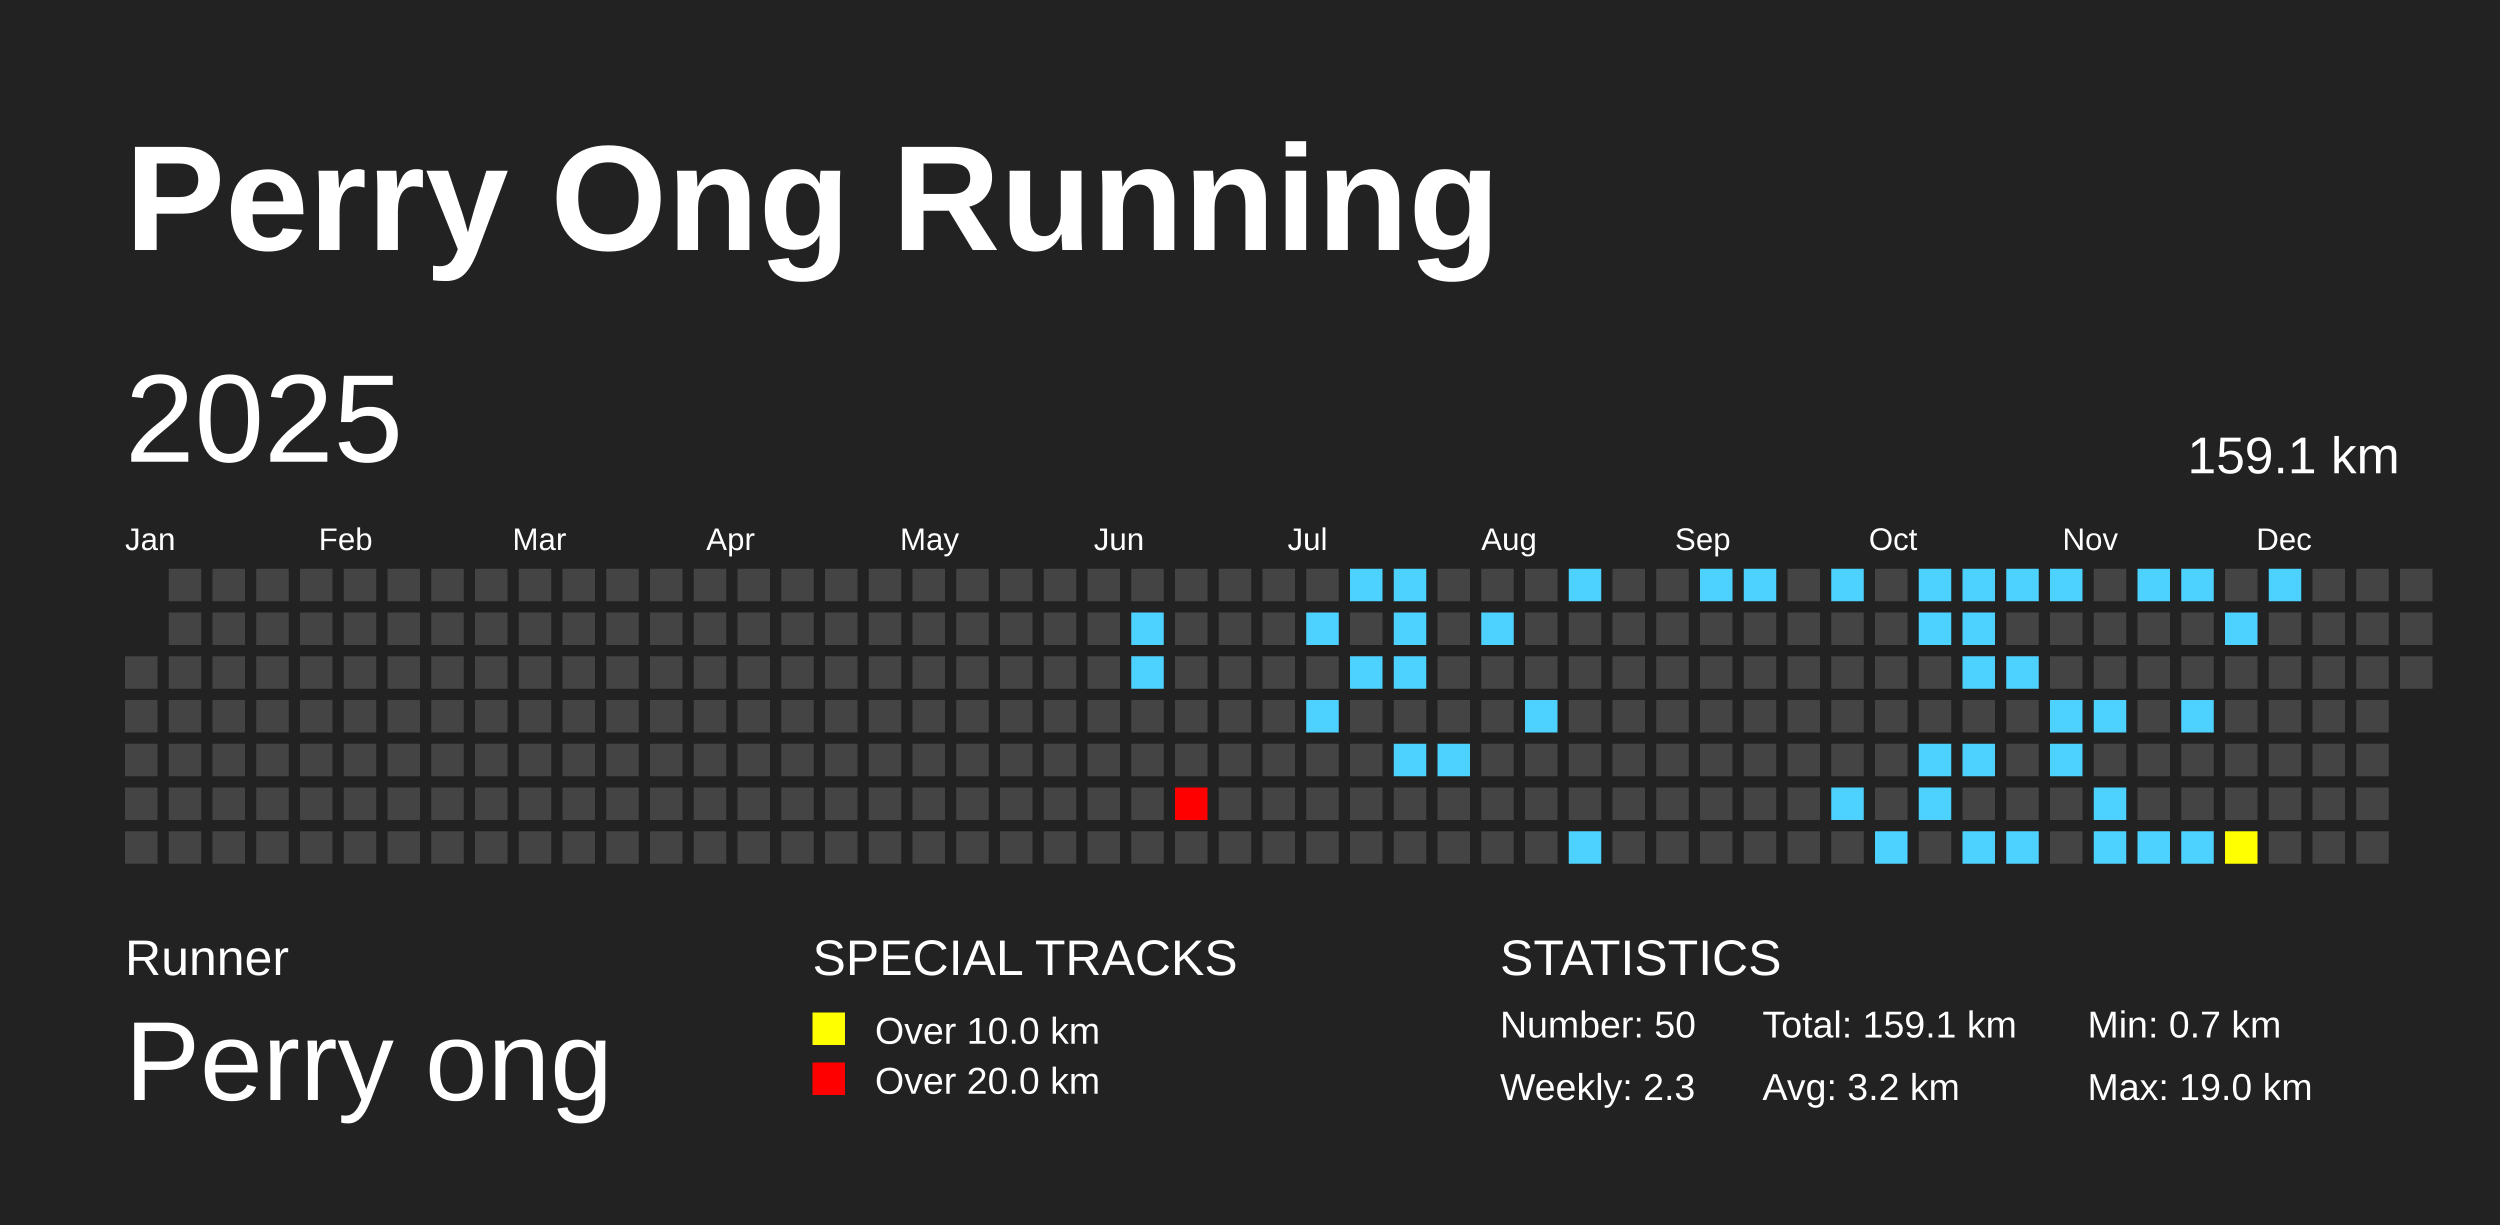
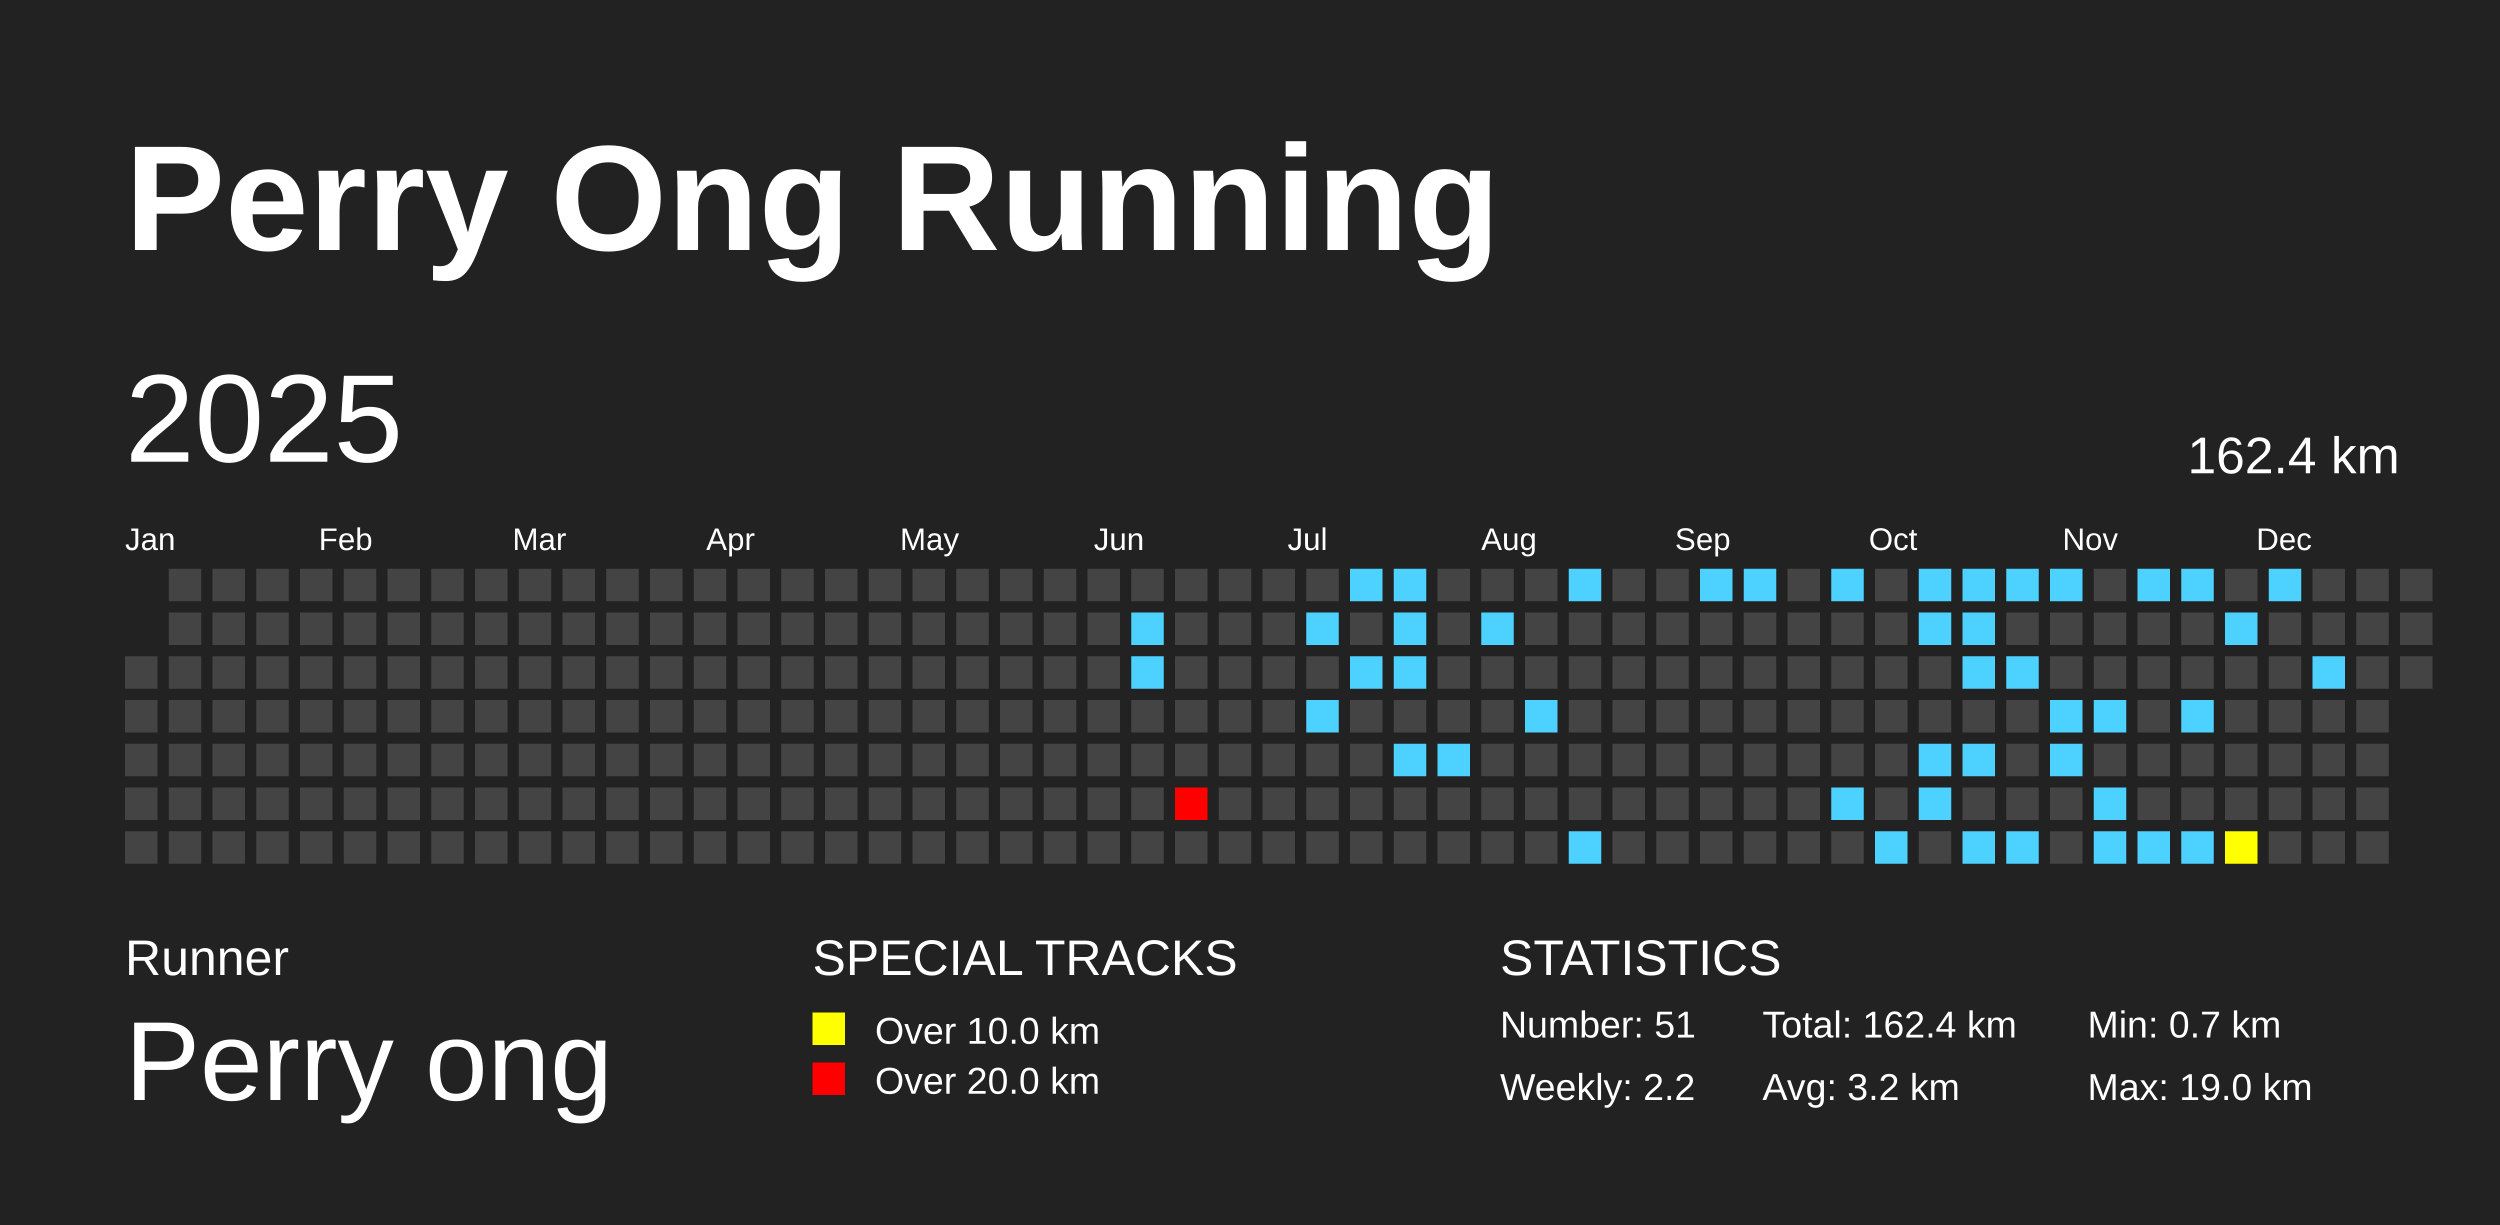
<svg xmlns="http://www.w3.org/2000/svg" baseProfile="full" height="98mm" version="1.1" viewBox="0,0,200,98" width="200mm">
  <defs />
  <rect fill="#222222" height="98" width="200" x="0" y="0" />
  <text fill="#FFFFFF" style="font-size:12px; font-family:Arial; font-weight:bold;" x="10" y="20">Perry Ong Running</text>
  <text fill="#FFFFFF" style="font-size:4px; font-family:Arial" x="10" y="78">Runner</text>
  <text fill="#FFFFFF" style="font-size:9px; font-family:Arial" x="10" y="88">Perry ong</text>
  <text fill="#FFFFFF" style="font-size:4px; font-family:Arial" x="65" y="78">SPECIAL TRACKS</text>
  <rect fill="yellow" height="2.6" width="2.6" x="65" y="81" />
  <text fill="#FFFFFF" style="font-size:3px; font-family:Arial" x="70" y="83.5">Over 10.0 km</text>
  <rect fill="red" height="2.6" width="2.6" x="65" y="85" />
  <text fill="#FFFFFF" style="font-size:3px; font-family:Arial" x="70" y="87.5">Over 20.0 km</text>
  <text fill="#FFFFFF" style="font-size:4px; font-family:Arial" x="120" y="78">STATISTICS</text>
-   <text fill="#FFFFFF" style="font-size:3px; font-family:Arial" x="120" y="83">Number: 50</text>
-   <text fill="#FFFFFF" style="font-size:3px; font-family:Arial" x="120" y="88">Weekly: 2.3</text>
-   <text fill="#FFFFFF" style="font-size:3px; font-family:Arial" x="141" y="83">Total: 159.1 km</text>
+   <text fill="#FFFFFF" style="font-size:3px; font-family:Arial" x="120" y="83">Number: 51</text>
+   <text fill="#FFFFFF" style="font-size:3px; font-family:Arial" x="120" y="88">Weekly: 2.2</text>
+   <text fill="#FFFFFF" style="font-size:3px; font-family:Arial" x="141" y="83">Total: 162.4 km</text>
  <text fill="#FFFFFF" style="font-size:3px; font-family:Arial" x="141" y="88">Avg: 3.2 km</text>
  <text fill="#FFFFFF" style="font-size:3px; font-family:Arial" x="167" y="83">Min: 0.7 km</text>
  <text fill="#FFFFFF" style="font-size:3px; font-family:Arial" x="167" y="88">Max: 19.0 km</text>
  <text dominant-baseline="hanging" fill="#FFFFFF" style="font-size:10.0px; font-family:Arial;" x="10" y="30">2025</text>
-   <text dominant-baseline="hanging" fill="#FFFFFF" style="font-size:4.125px; font-family:Arial;" x="175" y="35">159.1 km</text>
+   <text dominant-baseline="hanging" fill="#FFFFFF" style="font-size:4.125px; font-family:Arial;" x="175" y="35">162.4 km</text>
  <text fill="#FFFFFF" style="font-size:2.5px; font-family:Arial" x="10.0" y="44">Jan</text>
  <text fill="#FFFFFF" style="font-size:2.5px; font-family:Arial" x="25.5" y="44">Feb</text>
  <text fill="#FFFFFF" style="font-size:2.5px; font-family:Arial" x="41.0" y="44">Mar</text>
  <text fill="#FFFFFF" style="font-size:2.5px; font-family:Arial" x="56.5" y="44">Apr</text>
  <text fill="#FFFFFF" style="font-size:2.5px; font-family:Arial" x="72.0" y="44">May</text>
  <text fill="#FFFFFF" style="font-size:2.5px; font-family:Arial" x="87.5" y="44">Jun</text>
  <text fill="#FFFFFF" style="font-size:2.5px; font-family:Arial" x="103.0" y="44">Jul</text>
  <text fill="#FFFFFF" style="font-size:2.5px; font-family:Arial" x="118.5" y="44">Aug</text>
  <text fill="#FFFFFF" style="font-size:2.5px; font-family:Arial" x="134.0" y="44">Sep</text>
  <text fill="#FFFFFF" style="font-size:2.5px; font-family:Arial" x="149.5" y="44">Oct</text>
  <text fill="#FFFFFF" style="font-size:2.5px; font-family:Arial" x="165.0" y="44">Nov</text>
  <text fill="#FFFFFF" style="font-size:2.5px; font-family:Arial" x="180.5" y="44">Dec</text>
  <rect fill="#444444" height="2.6" width="2.6" x="10.0" y="52.5" />
  <rect fill="#444444" height="2.6" width="2.6" x="10.0" y="56.0" />
  <rect fill="#444444" height="2.6" width="2.6" x="10.0" y="59.5" />
  <rect fill="#444444" height="2.6" width="2.6" x="10.0" y="63.0" />
  <rect fill="#444444" height="2.6" width="2.6" x="10.0" y="66.5" />
  <rect fill="#444444" height="2.6" width="2.6" x="13.5" y="45.5" />
  <rect fill="#444444" height="2.6" width="2.6" x="13.5" y="49.0" />
  <rect fill="#444444" height="2.6" width="2.6" x="13.5" y="52.5" />
  <rect fill="#444444" height="2.6" width="2.6" x="13.5" y="56.0" />
  <rect fill="#444444" height="2.6" width="2.6" x="13.5" y="59.5" />
  <rect fill="#444444" height="2.6" width="2.6" x="13.5" y="63.0" />
  <rect fill="#444444" height="2.6" width="2.6" x="13.5" y="66.5" />
  <rect fill="#444444" height="2.6" width="2.6" x="17.0" y="45.5" />
  <rect fill="#444444" height="2.6" width="2.6" x="17.0" y="49.0" />
  <rect fill="#444444" height="2.6" width="2.6" x="17.0" y="52.5" />
  <rect fill="#444444" height="2.6" width="2.6" x="17.0" y="56.0" />
  <rect fill="#444444" height="2.6" width="2.6" x="17.0" y="59.5" />
  <rect fill="#444444" height="2.6" width="2.6" x="17.0" y="63.0" />
  <rect fill="#444444" height="2.6" width="2.6" x="17.0" y="66.5" />
  <rect fill="#444444" height="2.6" width="2.6" x="20.5" y="45.5" />
  <rect fill="#444444" height="2.6" width="2.6" x="20.5" y="49.0" />
  <rect fill="#444444" height="2.6" width="2.6" x="20.5" y="52.5" />
  <rect fill="#444444" height="2.6" width="2.6" x="20.5" y="56.0" />
  <rect fill="#444444" height="2.6" width="2.6" x="20.5" y="59.5" />
  <rect fill="#444444" height="2.6" width="2.6" x="20.5" y="63.0" />
  <rect fill="#444444" height="2.6" width="2.6" x="20.5" y="66.5" />
  <rect fill="#444444" height="2.6" width="2.6" x="24.0" y="45.5" />
  <rect fill="#444444" height="2.6" width="2.6" x="24.0" y="49.0" />
  <rect fill="#444444" height="2.6" width="2.6" x="24.0" y="52.5" />
  <rect fill="#444444" height="2.6" width="2.6" x="24.0" y="56.0" />
  <rect fill="#444444" height="2.6" width="2.6" x="24.0" y="59.5" />
  <rect fill="#444444" height="2.6" width="2.6" x="24.0" y="63.0" />
  <rect fill="#444444" height="2.6" width="2.6" x="24.0" y="66.5" />
  <rect fill="#444444" height="2.6" width="2.6" x="27.5" y="45.5" />
  <rect fill="#444444" height="2.6" width="2.6" x="27.5" y="49.0" />
  <rect fill="#444444" height="2.6" width="2.6" x="27.5" y="52.5" />
  <rect fill="#444444" height="2.6" width="2.6" x="27.5" y="56.0" />
  <rect fill="#444444" height="2.6" width="2.6" x="27.5" y="59.5" />
  <rect fill="#444444" height="2.6" width="2.6" x="27.5" y="63.0" />
  <rect fill="#444444" height="2.6" width="2.6" x="27.5" y="66.5" />
  <rect fill="#444444" height="2.6" width="2.6" x="31.0" y="45.5" />
  <rect fill="#444444" height="2.6" width="2.6" x="31.0" y="49.0" />
  <rect fill="#444444" height="2.6" width="2.6" x="31.0" y="52.5" />
  <rect fill="#444444" height="2.6" width="2.6" x="31.0" y="56.0" />
  <rect fill="#444444" height="2.6" width="2.6" x="31.0" y="59.5" />
  <rect fill="#444444" height="2.6" width="2.6" x="31.0" y="63.0" />
  <rect fill="#444444" height="2.6" width="2.6" x="31.0" y="66.5" />
  <rect fill="#444444" height="2.6" width="2.6" x="34.5" y="45.5" />
  <rect fill="#444444" height="2.6" width="2.6" x="34.5" y="49.0" />
  <rect fill="#444444" height="2.6" width="2.6" x="34.5" y="52.5" />
  <rect fill="#444444" height="2.6" width="2.6" x="34.5" y="56.0" />
  <rect fill="#444444" height="2.6" width="2.6" x="34.5" y="59.5" />
  <rect fill="#444444" height="2.6" width="2.6" x="34.5" y="63.0" />
  <rect fill="#444444" height="2.6" width="2.6" x="34.5" y="66.5" />
  <rect fill="#444444" height="2.6" width="2.6" x="38.0" y="45.5" />
  <rect fill="#444444" height="2.6" width="2.6" x="38.0" y="49.0" />
  <rect fill="#444444" height="2.6" width="2.6" x="38.0" y="52.5" />
  <rect fill="#444444" height="2.6" width="2.6" x="38.0" y="56.0" />
  <rect fill="#444444" height="2.6" width="2.6" x="38.0" y="59.5" />
  <rect fill="#444444" height="2.6" width="2.6" x="38.0" y="63.0" />
  <rect fill="#444444" height="2.6" width="2.6" x="38.0" y="66.5" />
  <rect fill="#444444" height="2.6" width="2.6" x="41.5" y="45.5" />
  <rect fill="#444444" height="2.6" width="2.6" x="41.5" y="49.0" />
  <rect fill="#444444" height="2.6" width="2.6" x="41.5" y="52.5" />
  <rect fill="#444444" height="2.6" width="2.6" x="41.5" y="56.0" />
  <rect fill="#444444" height="2.6" width="2.6" x="41.5" y="59.5" />
  <rect fill="#444444" height="2.6" width="2.6" x="41.5" y="63.0" />
  <rect fill="#444444" height="2.6" width="2.6" x="41.5" y="66.5" />
  <rect fill="#444444" height="2.6" width="2.6" x="45.0" y="45.5" />
  <rect fill="#444444" height="2.6" width="2.6" x="45.0" y="49.0" />
  <rect fill="#444444" height="2.6" width="2.6" x="45.0" y="52.5" />
  <rect fill="#444444" height="2.6" width="2.6" x="45.0" y="56.0" />
  <rect fill="#444444" height="2.6" width="2.6" x="45.0" y="59.5" />
  <rect fill="#444444" height="2.6" width="2.6" x="45.0" y="63.0" />
  <rect fill="#444444" height="2.6" width="2.6" x="45.0" y="66.5" />
  <rect fill="#444444" height="2.6" width="2.6" x="48.5" y="45.5" />
  <rect fill="#444444" height="2.6" width="2.6" x="48.5" y="49.0" />
  <rect fill="#444444" height="2.6" width="2.6" x="48.5" y="52.5" />
  <rect fill="#444444" height="2.6" width="2.6" x="48.5" y="56.0" />
  <rect fill="#444444" height="2.6" width="2.6" x="48.5" y="59.5" />
  <rect fill="#444444" height="2.6" width="2.6" x="48.5" y="63.0" />
  <rect fill="#444444" height="2.6" width="2.6" x="48.5" y="66.5" />
  <rect fill="#444444" height="2.6" width="2.6" x="52.0" y="45.5" />
  <rect fill="#444444" height="2.6" width="2.6" x="52.0" y="49.0" />
  <rect fill="#444444" height="2.6" width="2.6" x="52.0" y="52.5" />
  <rect fill="#444444" height="2.6" width="2.6" x="52.0" y="56.0" />
  <rect fill="#444444" height="2.6" width="2.6" x="52.0" y="59.5" />
  <rect fill="#444444" height="2.6" width="2.6" x="52.0" y="63.0" />
  <rect fill="#444444" height="2.6" width="2.6" x="52.0" y="66.5" />
  <rect fill="#444444" height="2.6" width="2.6" x="55.5" y="45.5" />
  <rect fill="#444444" height="2.6" width="2.6" x="55.5" y="49.0" />
  <rect fill="#444444" height="2.6" width="2.6" x="55.5" y="52.5" />
  <rect fill="#444444" height="2.6" width="2.6" x="55.5" y="56.0" />
  <rect fill="#444444" height="2.6" width="2.6" x="55.5" y="59.5" />
  <rect fill="#444444" height="2.6" width="2.6" x="55.5" y="63.0" />
  <rect fill="#444444" height="2.6" width="2.6" x="55.5" y="66.5" />
  <rect fill="#444444" height="2.6" width="2.6" x="59.0" y="45.5" />
  <rect fill="#444444" height="2.6" width="2.6" x="59.0" y="49.0" />
  <rect fill="#444444" height="2.6" width="2.6" x="59.0" y="52.5" />
  <rect fill="#444444" height="2.6" width="2.6" x="59.0" y="56.0" />
  <rect fill="#444444" height="2.6" width="2.6" x="59.0" y="59.5" />
  <rect fill="#444444" height="2.6" width="2.6" x="59.0" y="63.0" />
  <rect fill="#444444" height="2.6" width="2.6" x="59.0" y="66.5" />
  <rect fill="#444444" height="2.6" width="2.6" x="62.5" y="45.5" />
  <rect fill="#444444" height="2.6" width="2.6" x="62.5" y="49.0" />
  <rect fill="#444444" height="2.6" width="2.6" x="62.5" y="52.5" />
  <rect fill="#444444" height="2.6" width="2.6" x="62.5" y="56.0" />
  <rect fill="#444444" height="2.6" width="2.6" x="62.5" y="59.5" />
  <rect fill="#444444" height="2.6" width="2.6" x="62.5" y="63.0" />
  <rect fill="#444444" height="2.6" width="2.6" x="62.5" y="66.5" />
  <rect fill="#444444" height="2.6" width="2.6" x="66.0" y="45.5" />
  <rect fill="#444444" height="2.6" width="2.6" x="66.0" y="49.0" />
  <rect fill="#444444" height="2.6" width="2.6" x="66.0" y="52.5" />
  <rect fill="#444444" height="2.6" width="2.6" x="66.0" y="56.0" />
  <rect fill="#444444" height="2.6" width="2.6" x="66.0" y="59.5" />
  <rect fill="#444444" height="2.6" width="2.6" x="66.0" y="63.0" />
  <rect fill="#444444" height="2.6" width="2.6" x="66.0" y="66.5" />
  <rect fill="#444444" height="2.6" width="2.6" x="69.5" y="45.5" />
  <rect fill="#444444" height="2.6" width="2.6" x="69.5" y="49.0" />
  <rect fill="#444444" height="2.6" width="2.6" x="69.5" y="52.5" />
  <rect fill="#444444" height="2.6" width="2.6" x="69.5" y="56.0" />
  <rect fill="#444444" height="2.6" width="2.6" x="69.5" y="59.5" />
  <rect fill="#444444" height="2.6" width="2.6" x="69.5" y="63.0" />
  <rect fill="#444444" height="2.6" width="2.6" x="69.5" y="66.5" />
  <rect fill="#444444" height="2.6" width="2.6" x="73.0" y="45.5" />
  <rect fill="#444444" height="2.6" width="2.6" x="73.0" y="49.0" />
  <rect fill="#444444" height="2.6" width="2.6" x="73.0" y="52.5" />
  <rect fill="#444444" height="2.6" width="2.6" x="73.0" y="56.0" />
  <rect fill="#444444" height="2.6" width="2.6" x="73.0" y="59.5" />
  <rect fill="#444444" height="2.6" width="2.6" x="73.0" y="63.0" />
  <rect fill="#444444" height="2.6" width="2.6" x="73.0" y="66.5" />
  <rect fill="#444444" height="2.6" width="2.6" x="76.5" y="45.5" />
  <rect fill="#444444" height="2.6" width="2.6" x="76.5" y="49.0" />
  <rect fill="#444444" height="2.6" width="2.6" x="76.5" y="52.5" />
  <rect fill="#444444" height="2.6" width="2.6" x="76.5" y="56.0" />
  <rect fill="#444444" height="2.6" width="2.6" x="76.5" y="59.5" />
  <rect fill="#444444" height="2.6" width="2.6" x="76.5" y="63.0" />
  <rect fill="#444444" height="2.6" width="2.6" x="76.5" y="66.5" />
  <rect fill="#444444" height="2.6" width="2.6" x="80.0" y="45.5" />
  <rect fill="#444444" height="2.6" width="2.6" x="80.0" y="49.0" />
  <rect fill="#444444" height="2.6" width="2.6" x="80.0" y="52.5" />
  <rect fill="#444444" height="2.6" width="2.6" x="80.0" y="56.0" />
  <rect fill="#444444" height="2.6" width="2.6" x="80.0" y="59.5" />
  <rect fill="#444444" height="2.6" width="2.6" x="80.0" y="63.0" />
  <rect fill="#444444" height="2.6" width="2.6" x="80.0" y="66.5" />
  <rect fill="#444444" height="2.6" width="2.6" x="83.5" y="45.5" />
  <rect fill="#444444" height="2.6" width="2.6" x="83.5" y="49.0" />
  <rect fill="#444444" height="2.6" width="2.6" x="83.5" y="52.5" />
  <rect fill="#444444" height="2.6" width="2.6" x="83.5" y="56.0" />
  <rect fill="#444444" height="2.6" width="2.6" x="83.5" y="59.5" />
  <rect fill="#444444" height="2.6" width="2.6" x="83.5" y="63.0" />
  <rect fill="#444444" height="2.6" width="2.6" x="83.5" y="66.5" />
  <rect fill="#444444" height="2.6" width="2.6" x="87.0" y="45.5" />
  <rect fill="#444444" height="2.6" width="2.6" x="87.0" y="49.0" />
  <rect fill="#444444" height="2.6" width="2.6" x="87.0" y="52.5" />
  <rect fill="#444444" height="2.6" width="2.6" x="87.0" y="56.0" />
  <rect fill="#444444" height="2.6" width="2.6" x="87.0" y="59.5" />
  <rect fill="#444444" height="2.6" width="2.6" x="87.0" y="63.0" />
  <rect fill="#444444" height="2.6" width="2.6" x="87.0" y="66.5" />
  <rect fill="#444444" height="2.6" width="2.6" x="90.5" y="45.5" />
  <rect fill="#4DD2FF" height="2.6" width="2.6" x="90.5" y="49.0" />
  <rect fill="#4DD2FF" height="2.6" width="2.6" x="90.5" y="52.5" />
  <rect fill="#444444" height="2.6" width="2.6" x="90.5" y="56.0" />
  <rect fill="#444444" height="2.6" width="2.6" x="90.5" y="59.5" />
  <rect fill="#444444" height="2.6" width="2.6" x="90.5" y="63.0" />
  <rect fill="#444444" height="2.6" width="2.6" x="90.5" y="66.5" />
  <rect fill="#444444" height="2.6" width="2.6" x="94.0" y="45.5" />
  <rect fill="#444444" height="2.6" width="2.6" x="94.0" y="49.0" />
  <rect fill="#444444" height="2.6" width="2.6" x="94.0" y="52.5" />
  <rect fill="#444444" height="2.6" width="2.6" x="94.0" y="56.0" />
  <rect fill="#444444" height="2.6" width="2.6" x="94.0" y="59.5" />
  <rect fill="red" height="2.6" width="2.6" x="94.0" y="63.0" />
  <rect fill="#444444" height="2.6" width="2.6" x="94.0" y="66.5" />
  <rect fill="#444444" height="2.6" width="2.6" x="97.5" y="45.5" />
  <rect fill="#444444" height="2.6" width="2.6" x="97.5" y="49.0" />
  <rect fill="#444444" height="2.6" width="2.6" x="97.5" y="52.5" />
  <rect fill="#444444" height="2.6" width="2.6" x="97.5" y="56.0" />
  <rect fill="#444444" height="2.6" width="2.6" x="97.5" y="59.5" />
  <rect fill="#444444" height="2.6" width="2.6" x="97.5" y="63.0" />
  <rect fill="#444444" height="2.6" width="2.6" x="97.5" y="66.5" />
  <rect fill="#444444" height="2.6" width="2.6" x="101.0" y="45.5" />
  <rect fill="#444444" height="2.6" width="2.6" x="101.0" y="49.0" />
  <rect fill="#444444" height="2.6" width="2.6" x="101.0" y="52.5" />
  <rect fill="#444444" height="2.6" width="2.6" x="101.0" y="56.0" />
  <rect fill="#444444" height="2.6" width="2.6" x="101.0" y="59.5" />
  <rect fill="#444444" height="2.6" width="2.6" x="101.0" y="63.0" />
  <rect fill="#444444" height="2.6" width="2.6" x="101.0" y="66.5" />
  <rect fill="#444444" height="2.6" width="2.6" x="104.5" y="45.5" />
  <rect fill="#4DD2FF" height="2.6" width="2.6" x="104.5" y="49.0" />
  <rect fill="#444444" height="2.6" width="2.6" x="104.5" y="52.5" />
  <rect fill="#4DD2FF" height="2.6" width="2.6" x="104.5" y="56.0" />
  <rect fill="#444444" height="2.6" width="2.6" x="104.5" y="59.5" />
  <rect fill="#444444" height="2.6" width="2.6" x="104.5" y="63.0" />
  <rect fill="#444444" height="2.6" width="2.6" x="104.5" y="66.5" />
  <rect fill="#4DD2FF" height="2.6" width="2.6" x="108.0" y="45.5" />
  <rect fill="#444444" height="2.6" width="2.6" x="108.0" y="49.0" />
  <rect fill="#4DD2FF" height="2.6" width="2.6" x="108.0" y="52.5" />
  <rect fill="#444444" height="2.6" width="2.6" x="108.0" y="56.0" />
  <rect fill="#444444" height="2.6" width="2.6" x="108.0" y="59.5" />
  <rect fill="#444444" height="2.6" width="2.6" x="108.0" y="63.0" />
  <rect fill="#444444" height="2.6" width="2.6" x="108.0" y="66.5" />
  <rect fill="#4DD2FF" height="2.6" width="2.6" x="111.5" y="45.5" />
  <rect fill="#4DD2FF" height="2.6" width="2.6" x="111.5" y="49.0" />
  <rect fill="#4DD2FF" height="2.6" width="2.6" x="111.5" y="52.5" />
  <rect fill="#444444" height="2.6" width="2.6" x="111.5" y="56.0" />
  <rect fill="#4DD2FF" height="2.6" width="2.6" x="111.5" y="59.5" />
  <rect fill="#444444" height="2.6" width="2.6" x="111.5" y="63.0" />
  <rect fill="#444444" height="2.6" width="2.6" x="111.5" y="66.5" />
  <rect fill="#444444" height="2.6" width="2.6" x="115.0" y="45.5" />
  <rect fill="#444444" height="2.6" width="2.6" x="115.0" y="49.0" />
  <rect fill="#444444" height="2.6" width="2.6" x="115.0" y="52.5" />
  <rect fill="#444444" height="2.6" width="2.6" x="115.0" y="56.0" />
  <rect fill="#4DD2FF" height="2.6" width="2.6" x="115.0" y="59.5" />
  <rect fill="#444444" height="2.6" width="2.6" x="115.0" y="63.0" />
  <rect fill="#444444" height="2.6" width="2.6" x="115.0" y="66.5" />
  <rect fill="#444444" height="2.6" width="2.6" x="118.5" y="45.5" />
  <rect fill="#4DD2FF" height="2.6" width="2.6" x="118.5" y="49.0" />
  <rect fill="#444444" height="2.6" width="2.6" x="118.5" y="52.5" />
  <rect fill="#444444" height="2.6" width="2.6" x="118.5" y="56.0" />
  <rect fill="#444444" height="2.6" width="2.6" x="118.5" y="59.5" />
  <rect fill="#444444" height="2.6" width="2.6" x="118.5" y="63.0" />
  <rect fill="#444444" height="2.6" width="2.6" x="118.5" y="66.5" />
  <rect fill="#444444" height="2.6" width="2.6" x="122.0" y="45.5" />
  <rect fill="#444444" height="2.6" width="2.6" x="122.0" y="49.0" />
  <rect fill="#444444" height="2.6" width="2.6" x="122.0" y="52.5" />
  <rect fill="#4DD2FF" height="2.6" width="2.6" x="122.0" y="56.0" />
  <rect fill="#444444" height="2.6" width="2.6" x="122.0" y="59.5" />
  <rect fill="#444444" height="2.6" width="2.6" x="122.0" y="63.0" />
  <rect fill="#444444" height="2.6" width="2.6" x="122.0" y="66.5" />
  <rect fill="#4DD2FF" height="2.6" width="2.6" x="125.5" y="45.5" />
  <rect fill="#444444" height="2.6" width="2.6" x="125.5" y="49.0" />
  <rect fill="#444444" height="2.6" width="2.6" x="125.5" y="52.5" />
  <rect fill="#444444" height="2.6" width="2.6" x="125.5" y="56.0" />
  <rect fill="#444444" height="2.6" width="2.6" x="125.5" y="59.5" />
  <rect fill="#444444" height="2.6" width="2.6" x="125.5" y="63.0" />
  <rect fill="#4DD2FF" height="2.6" width="2.6" x="125.5" y="66.5" />
  <rect fill="#444444" height="2.6" width="2.6" x="129.0" y="45.5" />
  <rect fill="#444444" height="2.6" width="2.6" x="129.0" y="49.0" />
  <rect fill="#444444" height="2.6" width="2.6" x="129.0" y="52.5" />
  <rect fill="#444444" height="2.6" width="2.6" x="129.0" y="56.0" />
  <rect fill="#444444" height="2.6" width="2.6" x="129.0" y="59.5" />
  <rect fill="#444444" height="2.6" width="2.6" x="129.0" y="63.0" />
  <rect fill="#444444" height="2.6" width="2.6" x="129.0" y="66.5" />
  <rect fill="#444444" height="2.6" width="2.6" x="132.5" y="45.5" />
  <rect fill="#444444" height="2.6" width="2.6" x="132.5" y="49.0" />
  <rect fill="#444444" height="2.6" width="2.6" x="132.5" y="52.5" />
  <rect fill="#444444" height="2.6" width="2.6" x="132.5" y="56.0" />
  <rect fill="#444444" height="2.6" width="2.6" x="132.5" y="59.5" />
  <rect fill="#444444" height="2.6" width="2.6" x="132.5" y="63.0" />
  <rect fill="#444444" height="2.6" width="2.6" x="132.5" y="66.5" />
  <rect fill="#4DD2FF" height="2.6" width="2.6" x="136.0" y="45.5" />
  <rect fill="#444444" height="2.6" width="2.6" x="136.0" y="49.0" />
  <rect fill="#444444" height="2.6" width="2.6" x="136.0" y="52.5" />
  <rect fill="#444444" height="2.6" width="2.6" x="136.0" y="56.0" />
  <rect fill="#444444" height="2.6" width="2.6" x="136.0" y="59.5" />
  <rect fill="#444444" height="2.6" width="2.6" x="136.0" y="63.0" />
  <rect fill="#444444" height="2.6" width="2.6" x="136.0" y="66.5" />
  <rect fill="#4DD2FF" height="2.6" width="2.6" x="139.5" y="45.5" />
  <rect fill="#444444" height="2.6" width="2.6" x="139.5" y="49.0" />
  <rect fill="#444444" height="2.6" width="2.6" x="139.5" y="52.5" />
  <rect fill="#444444" height="2.6" width="2.6" x="139.5" y="56.0" />
  <rect fill="#444444" height="2.6" width="2.6" x="139.5" y="59.5" />
  <rect fill="#444444" height="2.6" width="2.6" x="139.5" y="63.0" />
  <rect fill="#444444" height="2.6" width="2.6" x="139.5" y="66.5" />
  <rect fill="#444444" height="2.6" width="2.6" x="143.0" y="45.5" />
  <rect fill="#444444" height="2.6" width="2.6" x="143.0" y="49.0" />
  <rect fill="#444444" height="2.6" width="2.6" x="143.0" y="52.5" />
  <rect fill="#444444" height="2.6" width="2.6" x="143.0" y="56.0" />
  <rect fill="#444444" height="2.6" width="2.6" x="143.0" y="59.5" />
  <rect fill="#444444" height="2.6" width="2.6" x="143.0" y="63.0" />
  <rect fill="#444444" height="2.6" width="2.6" x="143.0" y="66.5" />
  <rect fill="#4DD2FF" height="2.6" width="2.6" x="146.5" y="45.5" />
  <rect fill="#444444" height="2.6" width="2.6" x="146.5" y="49.0" />
  <rect fill="#444444" height="2.6" width="2.6" x="146.5" y="52.5" />
  <rect fill="#444444" height="2.6" width="2.6" x="146.5" y="56.0" />
  <rect fill="#444444" height="2.6" width="2.6" x="146.5" y="59.5" />
  <rect fill="#4DD2FF" height="2.6" width="2.6" x="146.5" y="63.0" />
  <rect fill="#444444" height="2.6" width="2.6" x="146.5" y="66.5" />
  <rect fill="#444444" height="2.6" width="2.6" x="150.0" y="45.5" />
  <rect fill="#444444" height="2.6" width="2.6" x="150.0" y="49.0" />
  <rect fill="#444444" height="2.6" width="2.6" x="150.0" y="52.5" />
  <rect fill="#444444" height="2.6" width="2.6" x="150.0" y="56.0" />
  <rect fill="#444444" height="2.6" width="2.6" x="150.0" y="59.5" />
  <rect fill="#444444" height="2.6" width="2.6" x="150.0" y="63.0" />
  <rect fill="#4DD2FF" height="2.6" width="2.6" x="150.0" y="66.5" />
  <rect fill="#4DD2FF" height="2.6" width="2.6" x="153.5" y="45.5" />
  <rect fill="#4DD2FF" height="2.6" width="2.6" x="153.5" y="49.0" />
  <rect fill="#444444" height="2.6" width="2.6" x="153.5" y="52.5" />
  <rect fill="#444444" height="2.6" width="2.6" x="153.5" y="56.0" />
  <rect fill="#4DD2FF" height="2.6" width="2.6" x="153.5" y="59.5" />
  <rect fill="#4DD2FF" height="2.6" width="2.6" x="153.5" y="63.0" />
  <rect fill="#444444" height="2.6" width="2.6" x="153.5" y="66.5" />
  <rect fill="#4DD2FF" height="2.6" width="2.6" x="157.0" y="45.5" />
  <rect fill="#4DD2FF" height="2.6" width="2.6" x="157.0" y="49.0" />
  <rect fill="#4DD2FF" height="2.6" width="2.6" x="157.0" y="52.5" />
  <rect fill="#444444" height="2.6" width="2.6" x="157.0" y="56.0" />
  <rect fill="#4DD2FF" height="2.6" width="2.6" x="157.0" y="59.5" />
  <rect fill="#444444" height="2.6" width="2.6" x="157.0" y="63.0" />
  <rect fill="#4DD2FF" height="2.6" width="2.6" x="157.0" y="66.5" />
  <rect fill="#4DD2FF" height="2.6" width="2.6" x="160.5" y="45.5" />
  <rect fill="#444444" height="2.6" width="2.6" x="160.5" y="49.0" />
  <rect fill="#4DD2FF" height="2.6" width="2.6" x="160.5" y="52.5" />
  <rect fill="#444444" height="2.6" width="2.6" x="160.5" y="56.0" />
  <rect fill="#444444" height="2.6" width="2.6" x="160.5" y="59.5" />
  <rect fill="#444444" height="2.6" width="2.6" x="160.5" y="63.0" />
  <rect fill="#4DD2FF" height="2.6" width="2.6" x="160.5" y="66.5" />
  <rect fill="#4DD2FF" height="2.6" width="2.6" x="164.0" y="45.5" />
  <rect fill="#444444" height="2.6" width="2.6" x="164.0" y="49.0" />
  <rect fill="#444444" height="2.6" width="2.6" x="164.0" y="52.5" />
  <rect fill="#4DD2FF" height="2.6" width="2.6" x="164.0" y="56.0" />
  <rect fill="#4DD2FF" height="2.6" width="2.6" x="164.0" y="59.5" />
  <rect fill="#444444" height="2.6" width="2.6" x="164.0" y="63.0" />
  <rect fill="#444444" height="2.6" width="2.6" x="164.0" y="66.5" />
  <rect fill="#444444" height="2.6" width="2.6" x="167.5" y="45.5" />
  <rect fill="#444444" height="2.6" width="2.6" x="167.5" y="49.0" />
  <rect fill="#444444" height="2.6" width="2.6" x="167.5" y="52.5" />
  <rect fill="#4DD2FF" height="2.6" width="2.6" x="167.5" y="56.0" />
  <rect fill="#444444" height="2.6" width="2.6" x="167.5" y="59.5" />
  <rect fill="#4DD2FF" height="2.6" width="2.6" x="167.5" y="63.0" />
  <rect fill="#4DD2FF" height="2.6" width="2.6" x="167.5" y="66.5" />
  <rect fill="#4DD2FF" height="2.6" width="2.6" x="171.0" y="45.5" />
  <rect fill="#444444" height="2.6" width="2.6" x="171.0" y="49.0" />
  <rect fill="#444444" height="2.6" width="2.6" x="171.0" y="52.5" />
  <rect fill="#444444" height="2.6" width="2.6" x="171.0" y="56.0" />
  <rect fill="#444444" height="2.6" width="2.6" x="171.0" y="59.5" />
  <rect fill="#444444" height="2.6" width="2.6" x="171.0" y="63.0" />
  <rect fill="#4DD2FF" height="2.6" width="2.6" x="171.0" y="66.5" />
  <rect fill="#4DD2FF" height="2.6" width="2.6" x="174.5" y="45.5" />
  <rect fill="#444444" height="2.6" width="2.6" x="174.5" y="49.0" />
  <rect fill="#444444" height="2.6" width="2.6" x="174.5" y="52.5" />
  <rect fill="#4DD2FF" height="2.6" width="2.6" x="174.5" y="56.0" />
  <rect fill="#444444" height="2.6" width="2.6" x="174.5" y="59.5" />
  <rect fill="#444444" height="2.6" width="2.6" x="174.5" y="63.0" />
  <rect fill="#4DD2FF" height="2.6" width="2.6" x="174.5" y="66.5" />
  <rect fill="#444444" height="2.6" width="2.6" x="178.0" y="45.5" />
  <rect fill="#4DD2FF" height="2.6" width="2.6" x="178.0" y="49.0" />
  <rect fill="#444444" height="2.6" width="2.6" x="178.0" y="52.5" />
  <rect fill="#444444" height="2.6" width="2.6" x="178.0" y="56.0" />
  <rect fill="#444444" height="2.6" width="2.6" x="178.0" y="59.5" />
  <rect fill="#444444" height="2.6" width="2.6" x="178.0" y="63.0" />
  <rect fill="yellow" height="2.6" width="2.6" x="178.0" y="66.5" />
  <rect fill="#4DD2FF" height="2.6" width="2.6" x="181.5" y="45.5" />
  <rect fill="#444444" height="2.6" width="2.6" x="181.5" y="49.0" />
  <rect fill="#444444" height="2.6" width="2.6" x="181.5" y="52.5" />
  <rect fill="#444444" height="2.6" width="2.6" x="181.5" y="56.0" />
  <rect fill="#444444" height="2.6" width="2.6" x="181.5" y="59.5" />
  <rect fill="#444444" height="2.6" width="2.6" x="181.5" y="63.0" />
  <rect fill="#444444" height="2.6" width="2.6" x="181.5" y="66.5" />
  <rect fill="#444444" height="2.6" width="2.6" x="185.0" y="45.5" />
  <rect fill="#444444" height="2.6" width="2.6" x="185.0" y="49.0" />
-   <rect fill="#444444" height="2.6" width="2.6" x="185.0" y="52.5" />
+   <rect fill="#4DD2FF" height="2.6" width="2.6" x="185.0" y="52.5" />
  <rect fill="#444444" height="2.6" width="2.6" x="185.0" y="56.0" />
  <rect fill="#444444" height="2.6" width="2.6" x="185.0" y="59.5" />
  <rect fill="#444444" height="2.6" width="2.6" x="185.0" y="63.0" />
  <rect fill="#444444" height="2.6" width="2.6" x="185.0" y="66.5" />
  <rect fill="#444444" height="2.6" width="2.6" x="188.5" y="45.5" />
  <rect fill="#444444" height="2.6" width="2.6" x="188.5" y="49.0" />
  <rect fill="#444444" height="2.6" width="2.6" x="188.5" y="52.5" />
  <rect fill="#444444" height="2.6" width="2.6" x="188.5" y="56.0" />
  <rect fill="#444444" height="2.6" width="2.6" x="188.5" y="59.5" />
  <rect fill="#444444" height="2.6" width="2.6" x="188.5" y="63.0" />
  <rect fill="#444444" height="2.6" width="2.6" x="188.5" y="66.5" />
  <rect fill="#444444" height="2.6" width="2.6" x="192.0" y="45.5" />
  <rect fill="#444444" height="2.6" width="2.6" x="192.0" y="49.0" />
  <rect fill="#444444" height="2.6" width="2.6" x="192.0" y="52.5" />
</svg>
